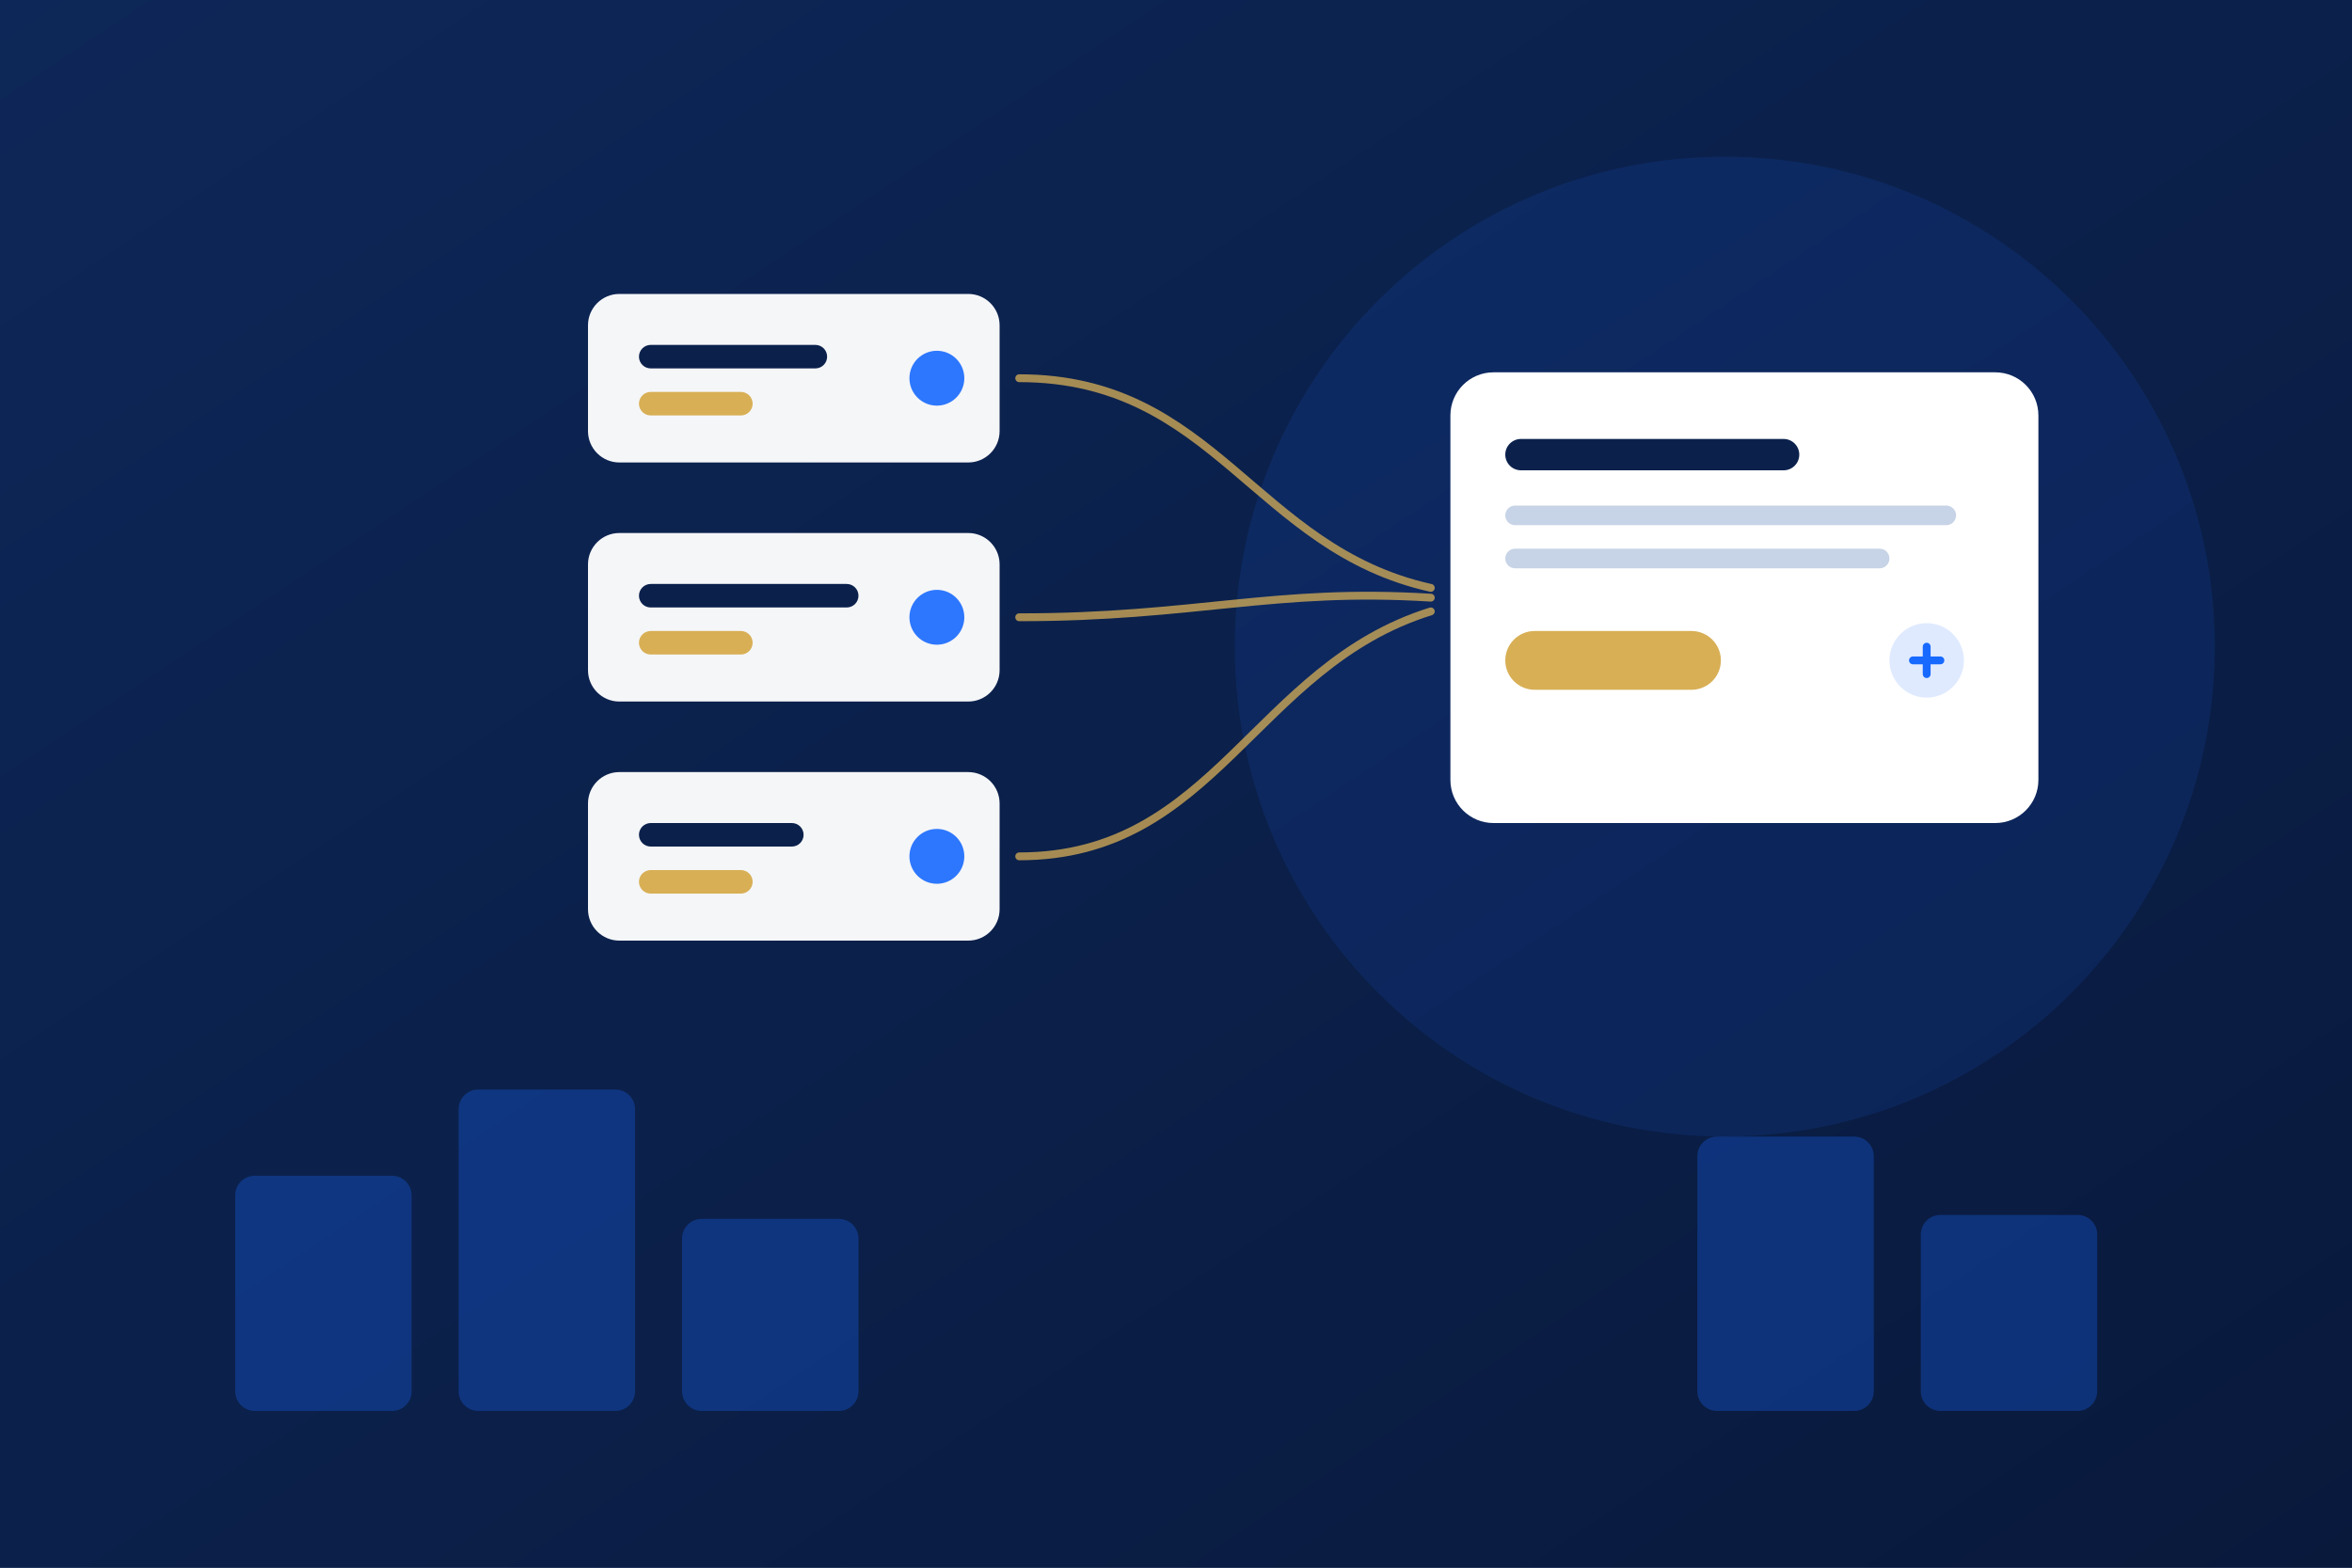
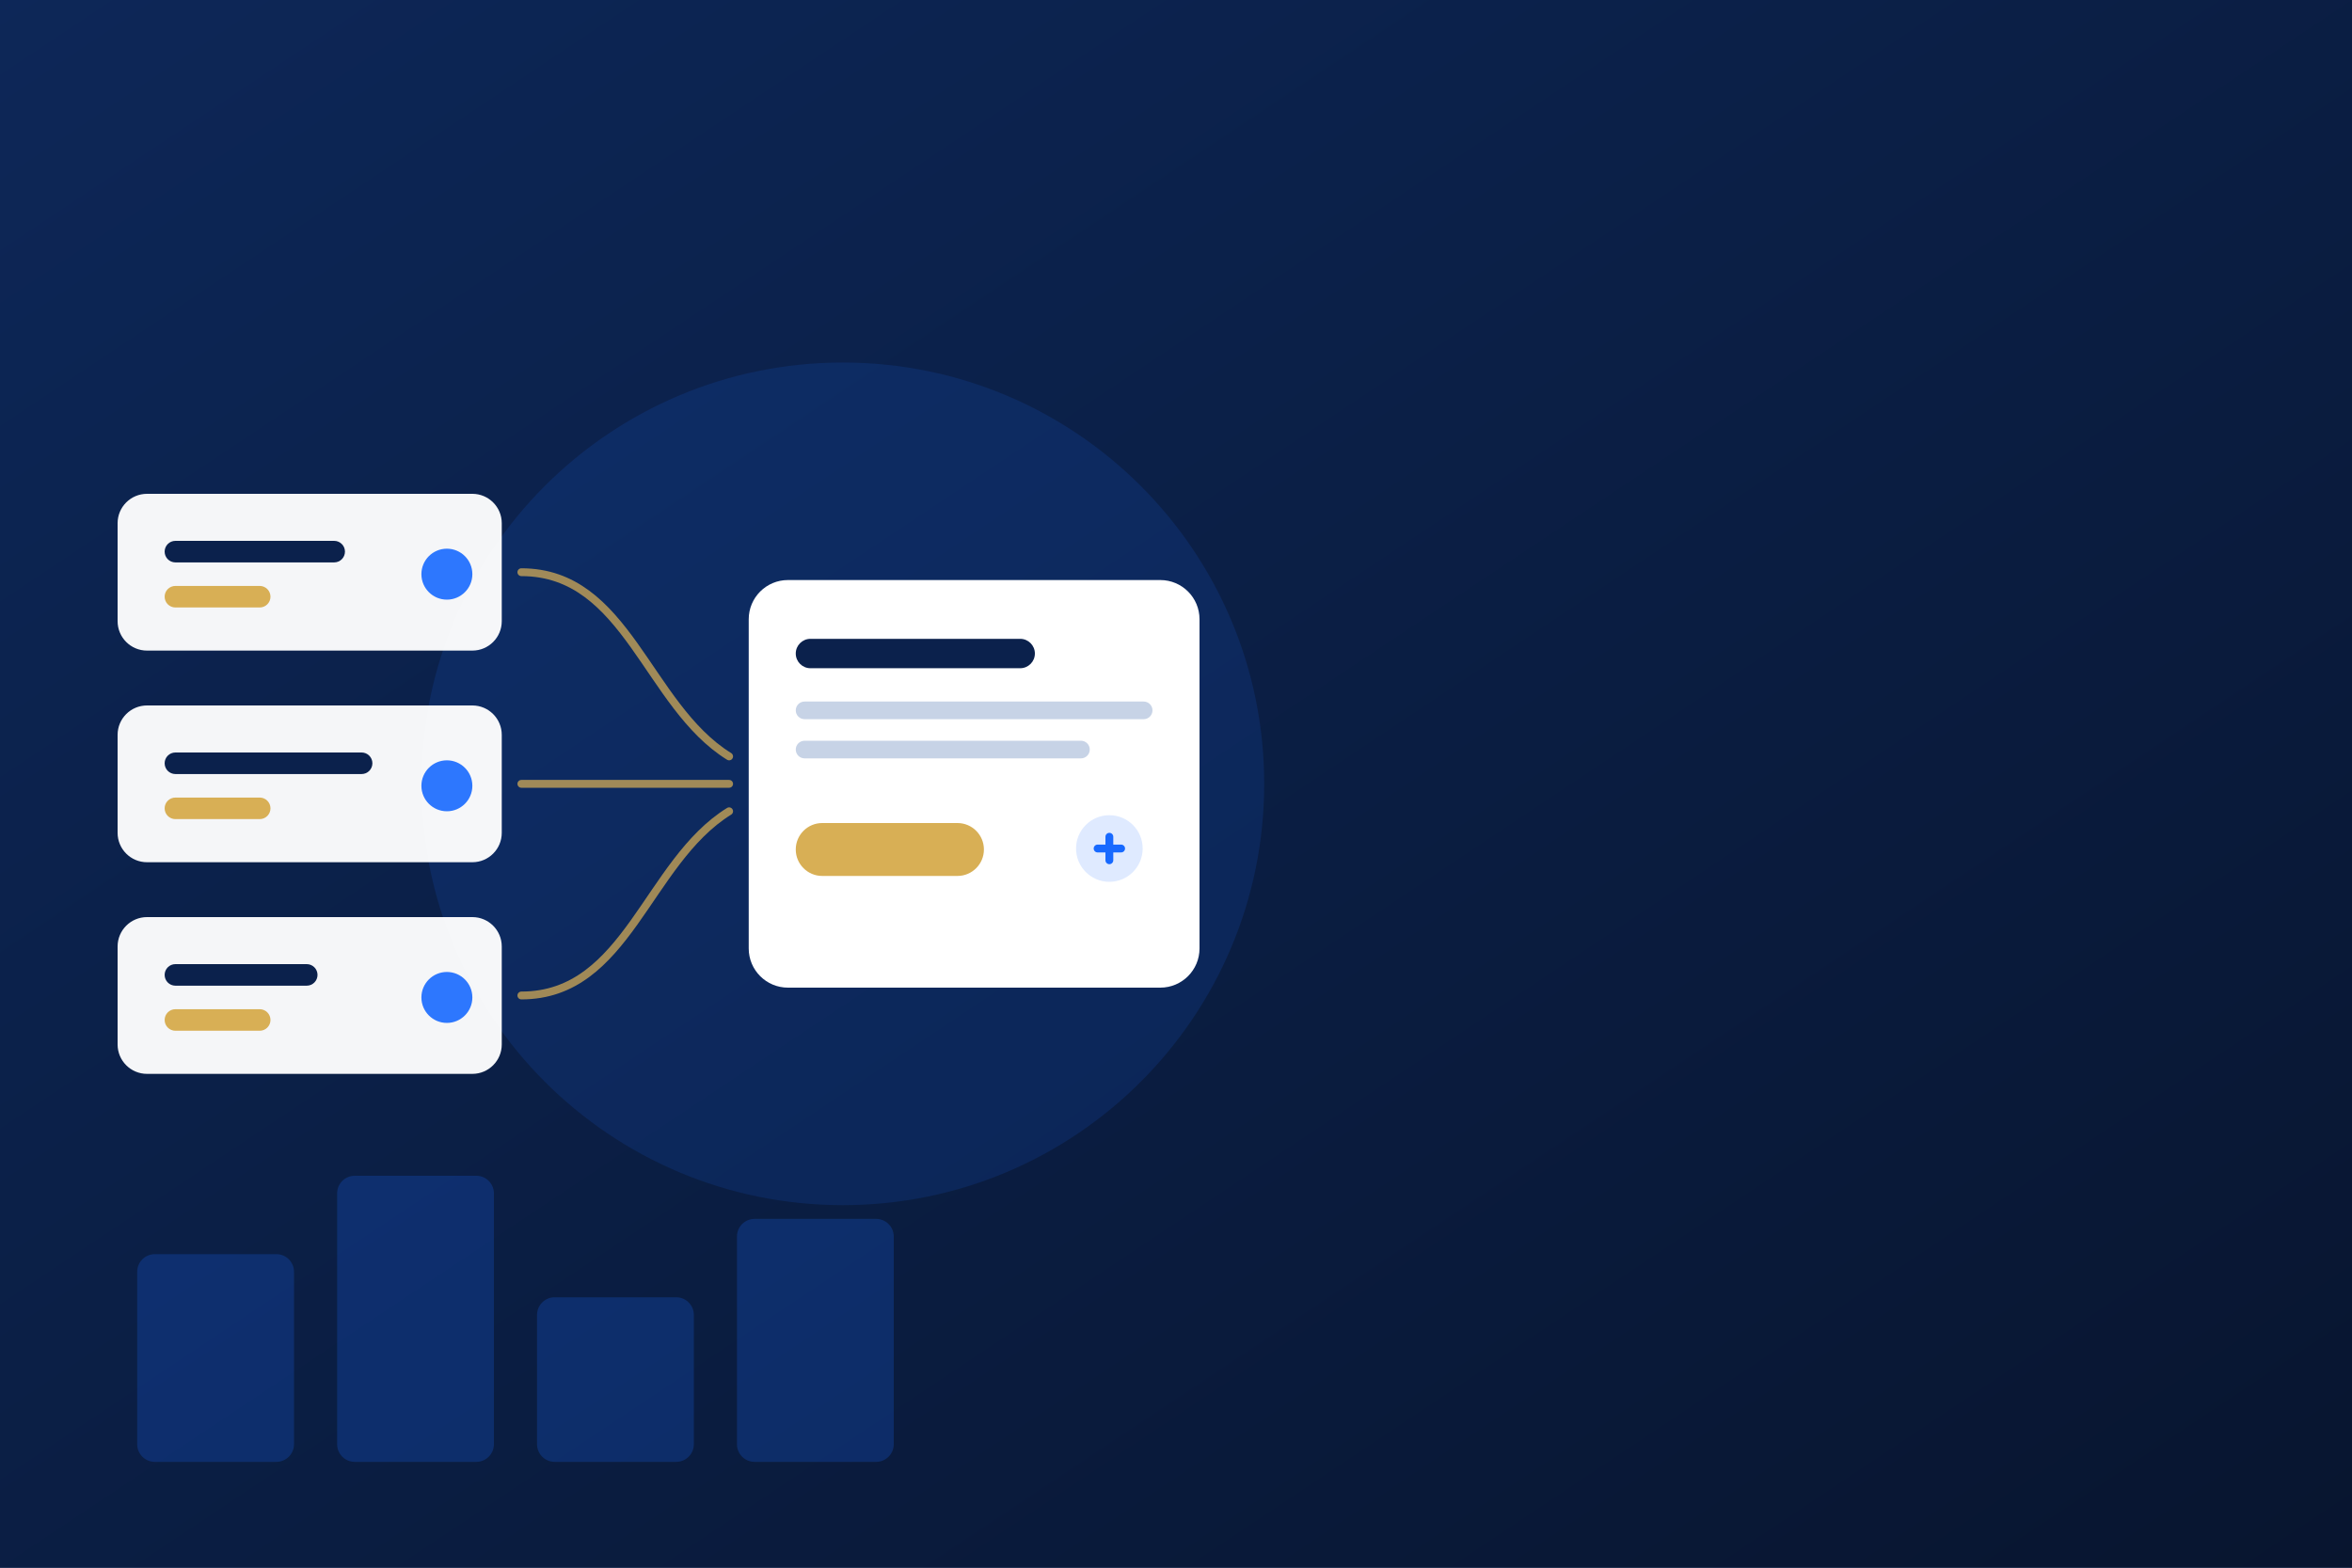
- <svg xmlns="http://www.w3.org/2000/svg" viewBox="0 0 1200 800" width="1200" height="800" role="img" aria-label="كيف يعمل سوق الخدمات: تنشر طلبك، يصلك عرض من أكثر من مزوّد، تختار من يناسبك">
+ <svg xmlns="http://www.w3.org/2000/svg" viewBox="0 0 1200 800" width="1200" height="800" role="img" aria-label="ثلاثة عروض تصل إلى طلب واحد">
  <defs>
    <linearGradient id="ground" x1="0" y1="0" x2="1" y2="1">
      <stop offset="0" stop-color="#0d2758" />
-       <stop offset="1" stop-color="#09193c" />
+       <stop offset="1" stop-color="#08152f" />
    </linearGradient>
  </defs>
  <rect width="1200" height="800" fill="#0B214C" />
  <rect width="1200" height="800" fill="url(#ground)" />
-   <circle cx="880" cy="330" r="250" fill="#1769FF" opacity="0.12" />
-   <g transform="translate(740,190)">
-     <rect x="0" y="0" width="300" height="230" rx="22" fill="#FFFFFF" />
-     <rect x="28" y="34" width="150" height="16" rx="8" fill="#0B214C" />
-     <rect x="28" y="68" width="230" height="10" rx="5" fill="#C7D3E6" />
-     <rect x="28" y="90" width="196" height="10" rx="5" fill="#C7D3E6" />
-     <rect x="28" y="132" width="110" height="30" rx="15" fill="#D8AF55" />
-     <circle cx="243" cy="147" r="19" fill="#1769FF" opacity="0.14" />
-     <path d="M236 147 h14 M243 140 v14" stroke="#1769FF" stroke-width="4" stroke-linecap="round" />
-   </g>
+   <circle cx="430" cy="400" r="215" fill="#1769FF" opacity="0.13" />
  <g fill="#FFFFFF" opacity="0.96">
-     <rect x="300" y="150" width="210" height="86" rx="16" />
-     <rect x="300" y="272" width="210" height="86" rx="16" />
-     <rect x="300" y="394" width="210" height="86" rx="16" />
+     <rect x="60" y="252" width="196" height="80" rx="15" />
+     <rect x="60" y="360" width="196" height="80" rx="15" />
+     <rect x="60" y="468" width="196" height="80" rx="15" />
  </g>
  <g fill="#0B214C">
-     <rect x="326" y="176" width="96" height="12" rx="6" />
-     <rect x="326" y="298" width="112" height="12" rx="6" />
-     <rect x="326" y="420" width="84" height="12" rx="6" />
+     <rect x="84" y="276" width="92" height="11" rx="5.5" />
+     <rect x="84" y="384" width="106" height="11" rx="5.5" />
+     <rect x="84" y="492" width="78" height="11" rx="5.5" />
  </g>
  <g fill="#D8AF55">
-     <rect x="326" y="200" width="58" height="12" rx="6" />
-     <rect x="326" y="322" width="58" height="12" rx="6" />
-     <rect x="326" y="444" width="58" height="12" rx="6" />
+     <rect x="84" y="299" width="54" height="11" rx="5.5" />
+     <rect x="84" y="407" width="54" height="11" rx="5.5" />
+     <rect x="84" y="515" width="54" height="11" rx="5.5" />
  </g>
  <g fill="#1769FF" opacity="0.9">
-     <circle cx="478" cy="193" r="14" />
-     <circle cx="478" cy="315" r="14" />
-     <circle cx="478" cy="437" r="14" />
+     <circle cx="228" cy="293" r="13" />
+     <circle cx="228" cy="401" r="13" />
+     <circle cx="228" cy="509" r="13" />
  </g>
-   <g stroke="#D8AF55" stroke-width="4" fill="none" opacity="0.75" stroke-linecap="round">
-     <path d="M520 193 C 620 193, 640 280, 730 300" />
-     <path d="M520 315 C 610 315, 650 300, 730 305" />
-     <path d="M520 437 C 620 437, 640 340, 730 312" />
+   <g stroke="#D8AF55" stroke-width="4" fill="none" opacity="0.72" stroke-linecap="round">
+     <path d="M266 292 C 320 292, 330 360, 372 386" />
+     <path d="M266 400 C 320 400, 336 400, 372 400" />
+     <path d="M266 508 C 320 508, 330 440, 372 414" />
  </g>
-   <g opacity="0.30" fill="#1769FF">
-     <rect x="120" y="600" width="90" height="120" rx="10" />
-     <rect x="234" y="556" width="90" height="164" rx="10" />
-     <rect x="348" y="622" width="90" height="98" rx="10" />
-     <rect x="866" y="580" width="90" height="140" rx="10" />
-     <rect x="980" y="620" width="90" height="100" rx="10" />
+   <g transform="translate(382,296)">
+     <rect x="0" y="0" width="230" height="208" rx="20" fill="#FFFFFF" />
+     <rect x="24" y="30" width="122" height="15" rx="7.5" fill="#0B214C" />
+     <rect x="24" y="62" width="182" height="9" rx="4.5" fill="#C7D3E6" />
+     <rect x="24" y="82" width="150" height="9" rx="4.5" fill="#C7D3E6" />
+     <rect x="24" y="124" width="96" height="27" rx="13.5" fill="#D8AF55" />
+     <circle cx="184" cy="137" r="17" fill="#1769FF" opacity="0.14" />
+     <path d="M178 137 h12 M184 131 v12" stroke="#1769FF" stroke-width="4" stroke-linecap="round" />
+   </g>
+   <g opacity="0.22" fill="#1769FF">
+     <rect x="70" y="640" width="80" height="106" rx="9" />
+     <rect x="172" y="600" width="80" height="146" rx="9" />
+     <rect x="274" y="662" width="80" height="84" rx="9" />
+     <rect x="376" y="622" width="80" height="124" rx="9" />
  </g>
</svg>
